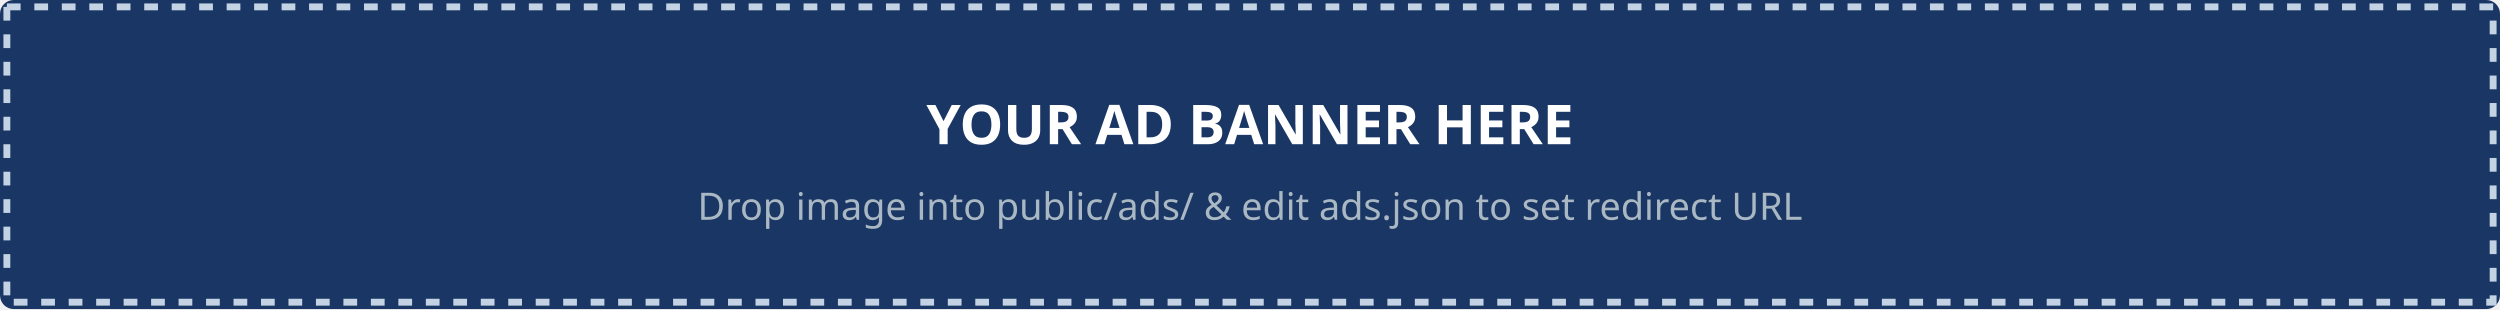
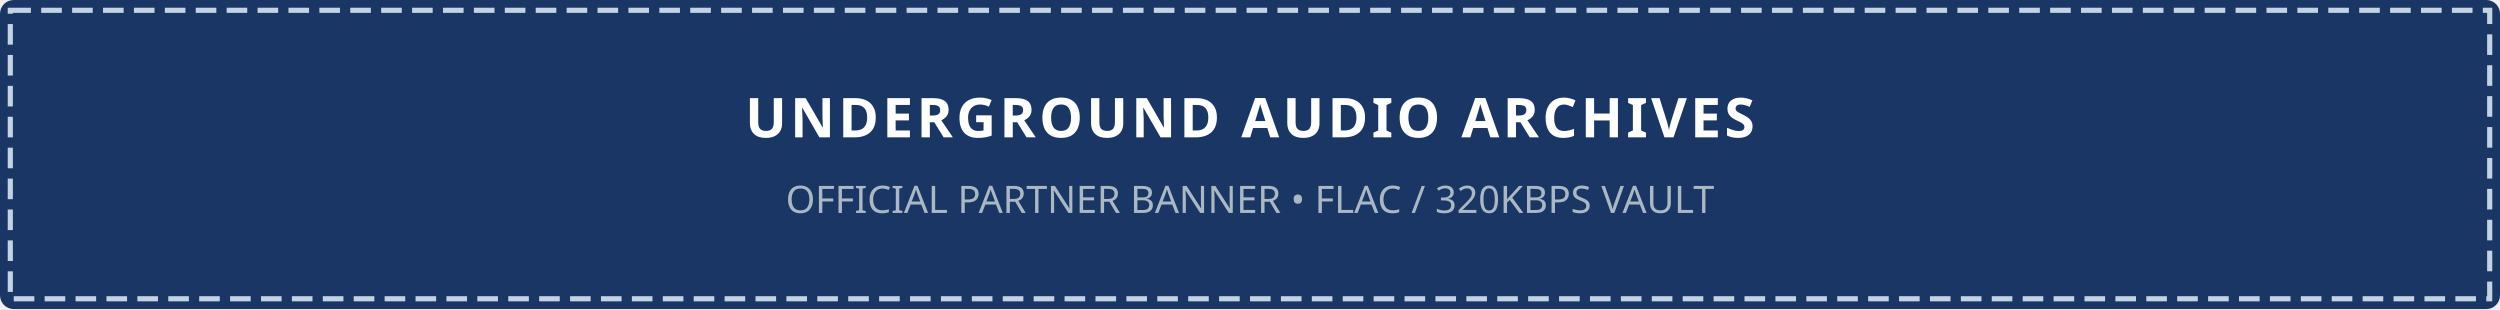
<svg xmlns="http://www.w3.org/2000/svg" width="728" height="90" viewBox="0 0 728 90">
  <rect width="728" height="90" fill="#1A3665" rx="4" />
-   <rect x="2" y="2" width="724" height="86" fill="none" stroke="#C3D3E4" stroke-width="2" stroke-dasharray="4" />
-   <text x="364" y="42" font-family="Verdana, sans-serif" font-size="16" font-weight="bold" fill="#FFFFFF" text-anchor="middle">YOUR AD BANNER HERE</text>
-   <text x="364" y="64" font-family="Verdana, sans-serif" font-size="11" fill="#A9B8C2" text-anchor="middle">Drop image into public/ads/ &amp; edit ads.json to set redirect URL</text>
+   <rect x="3" y="3" width="722" height="84" fill="none" stroke="#C3D3E4" stroke-width="1.5" stroke-dasharray="6 3" />
+   <text x="364" y="40" font-family="Verdana, Geneva, sans-serif" font-size="16" font-weight="bold" fill="#FFFFFF" text-anchor="middle" letter-spacing="1">UNDERGROUND AUDIO ARCHIVES</text>
+   <text x="364" y="62" font-family="Verdana, Geneva, sans-serif" font-size="11" fill="#A9B8C2" text-anchor="middle">OFFICIAL PARTNER BANNER • FLAC / 320KBPS VAULT</text>
</svg>
